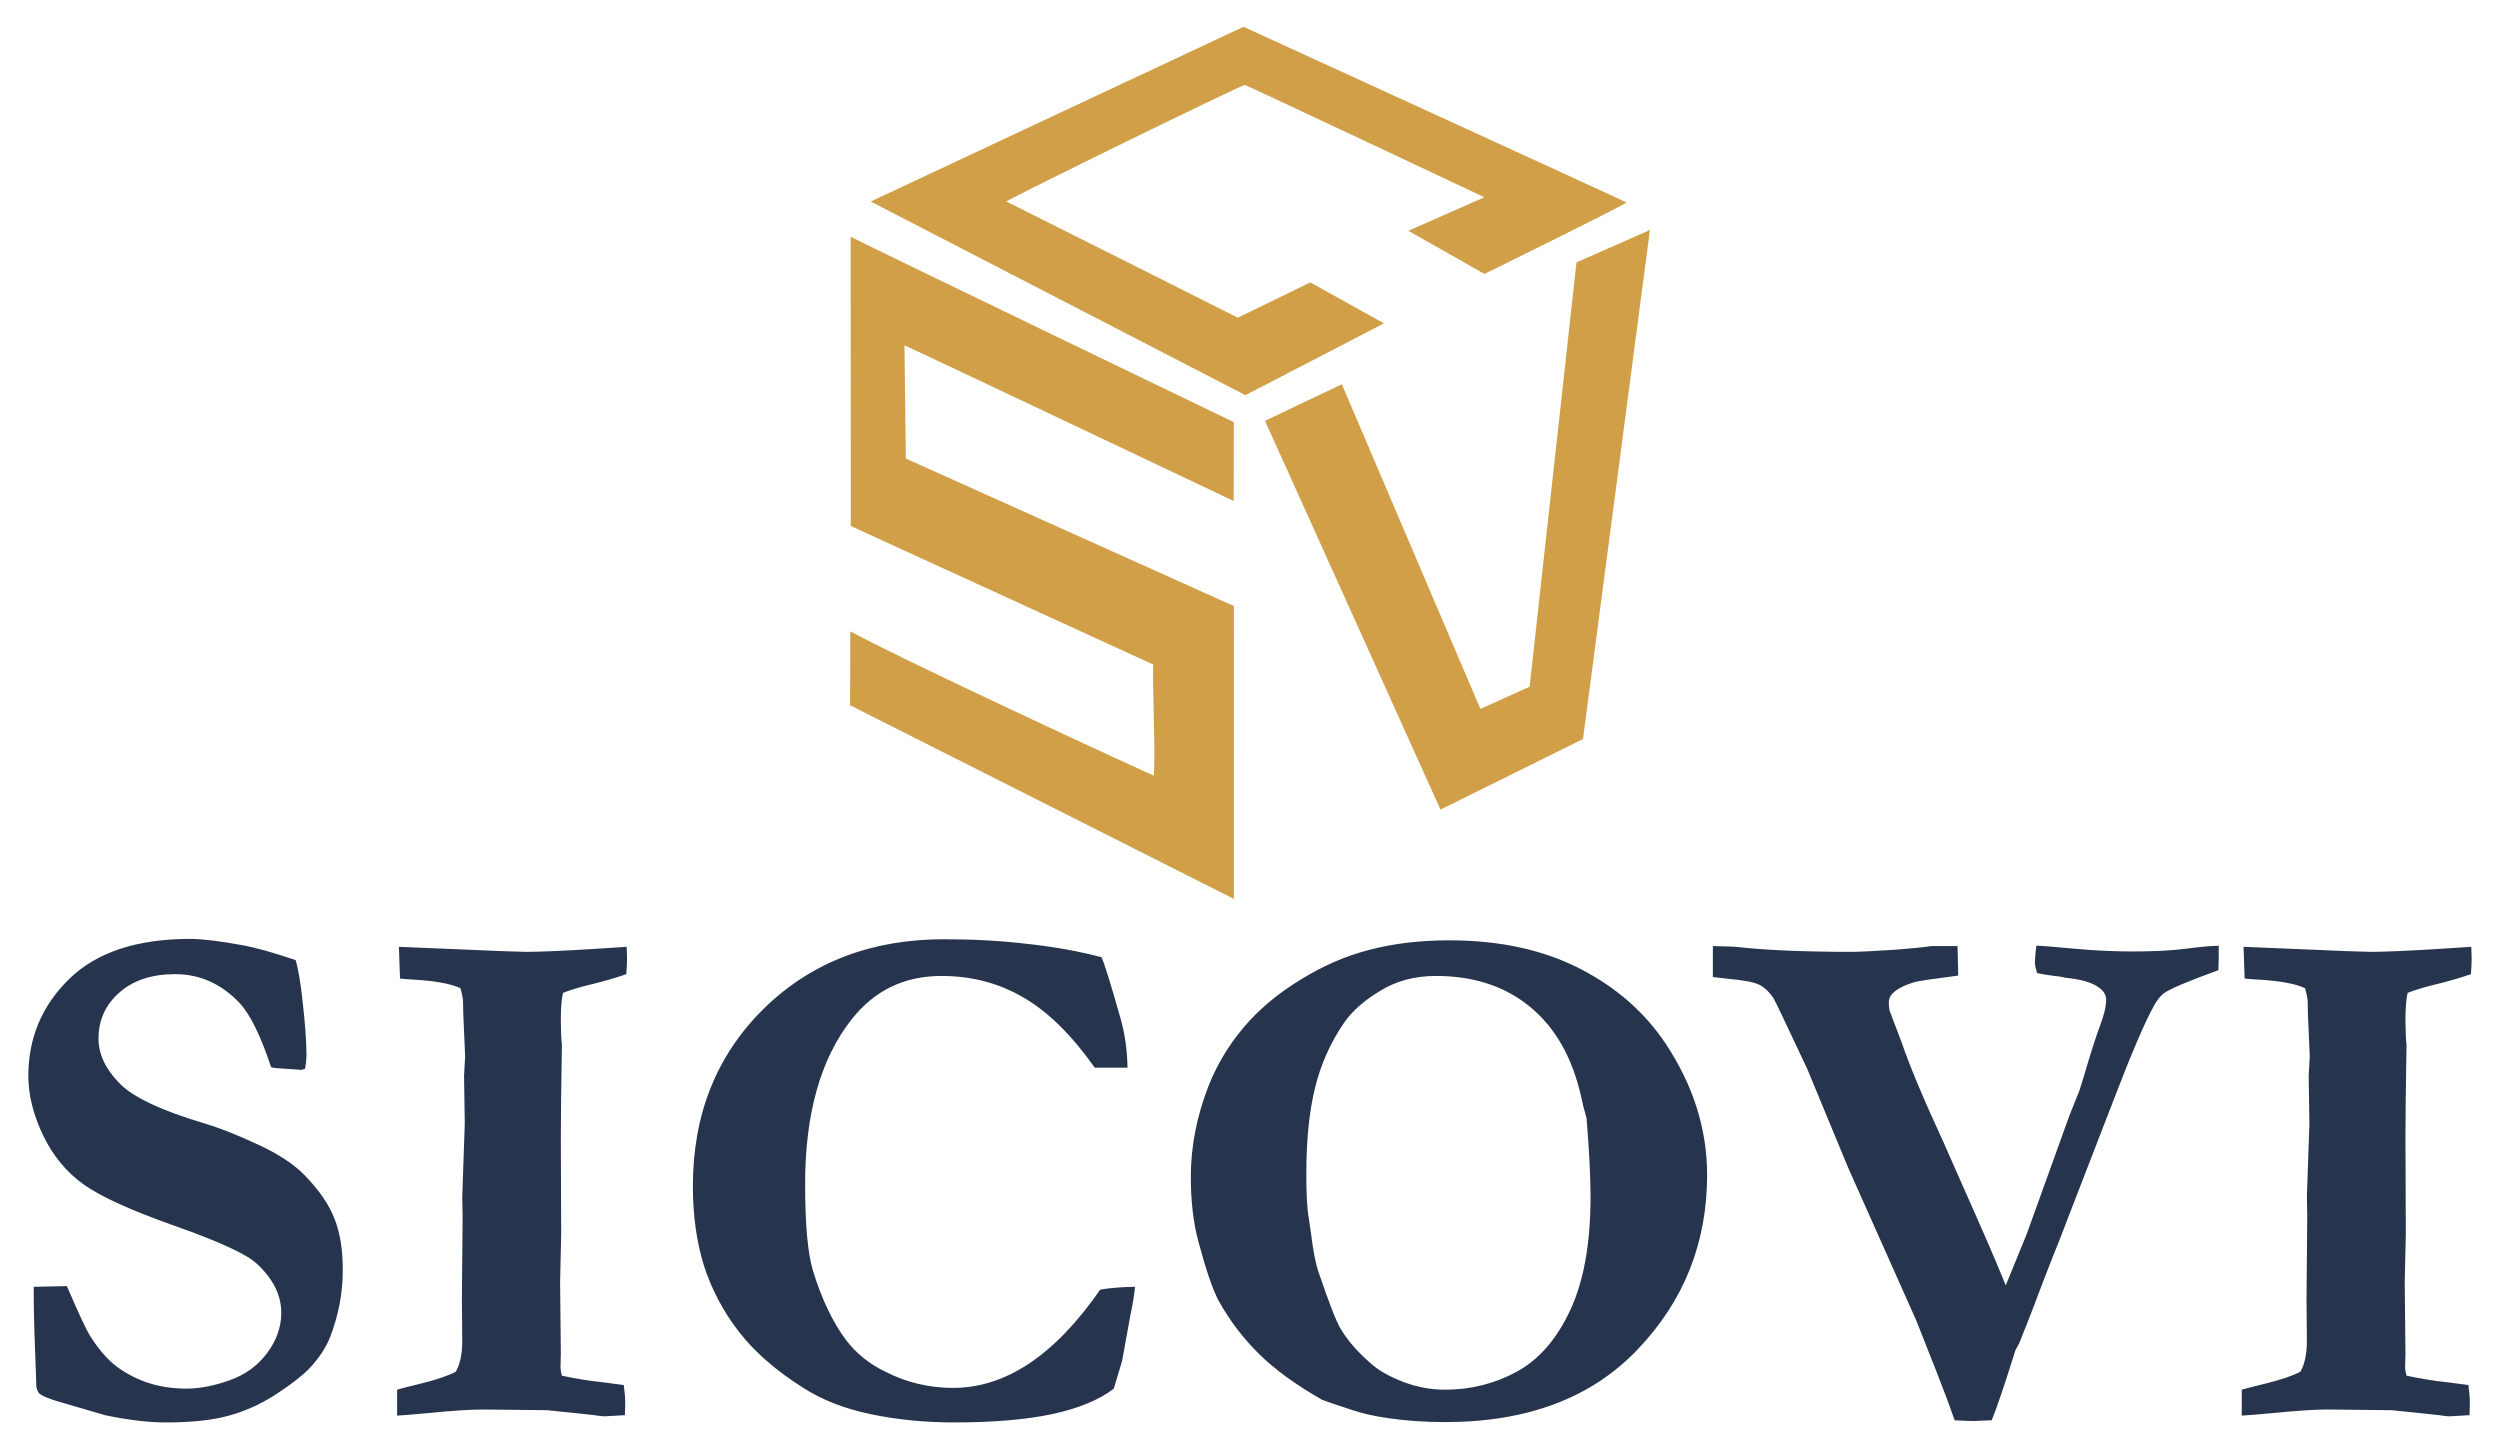
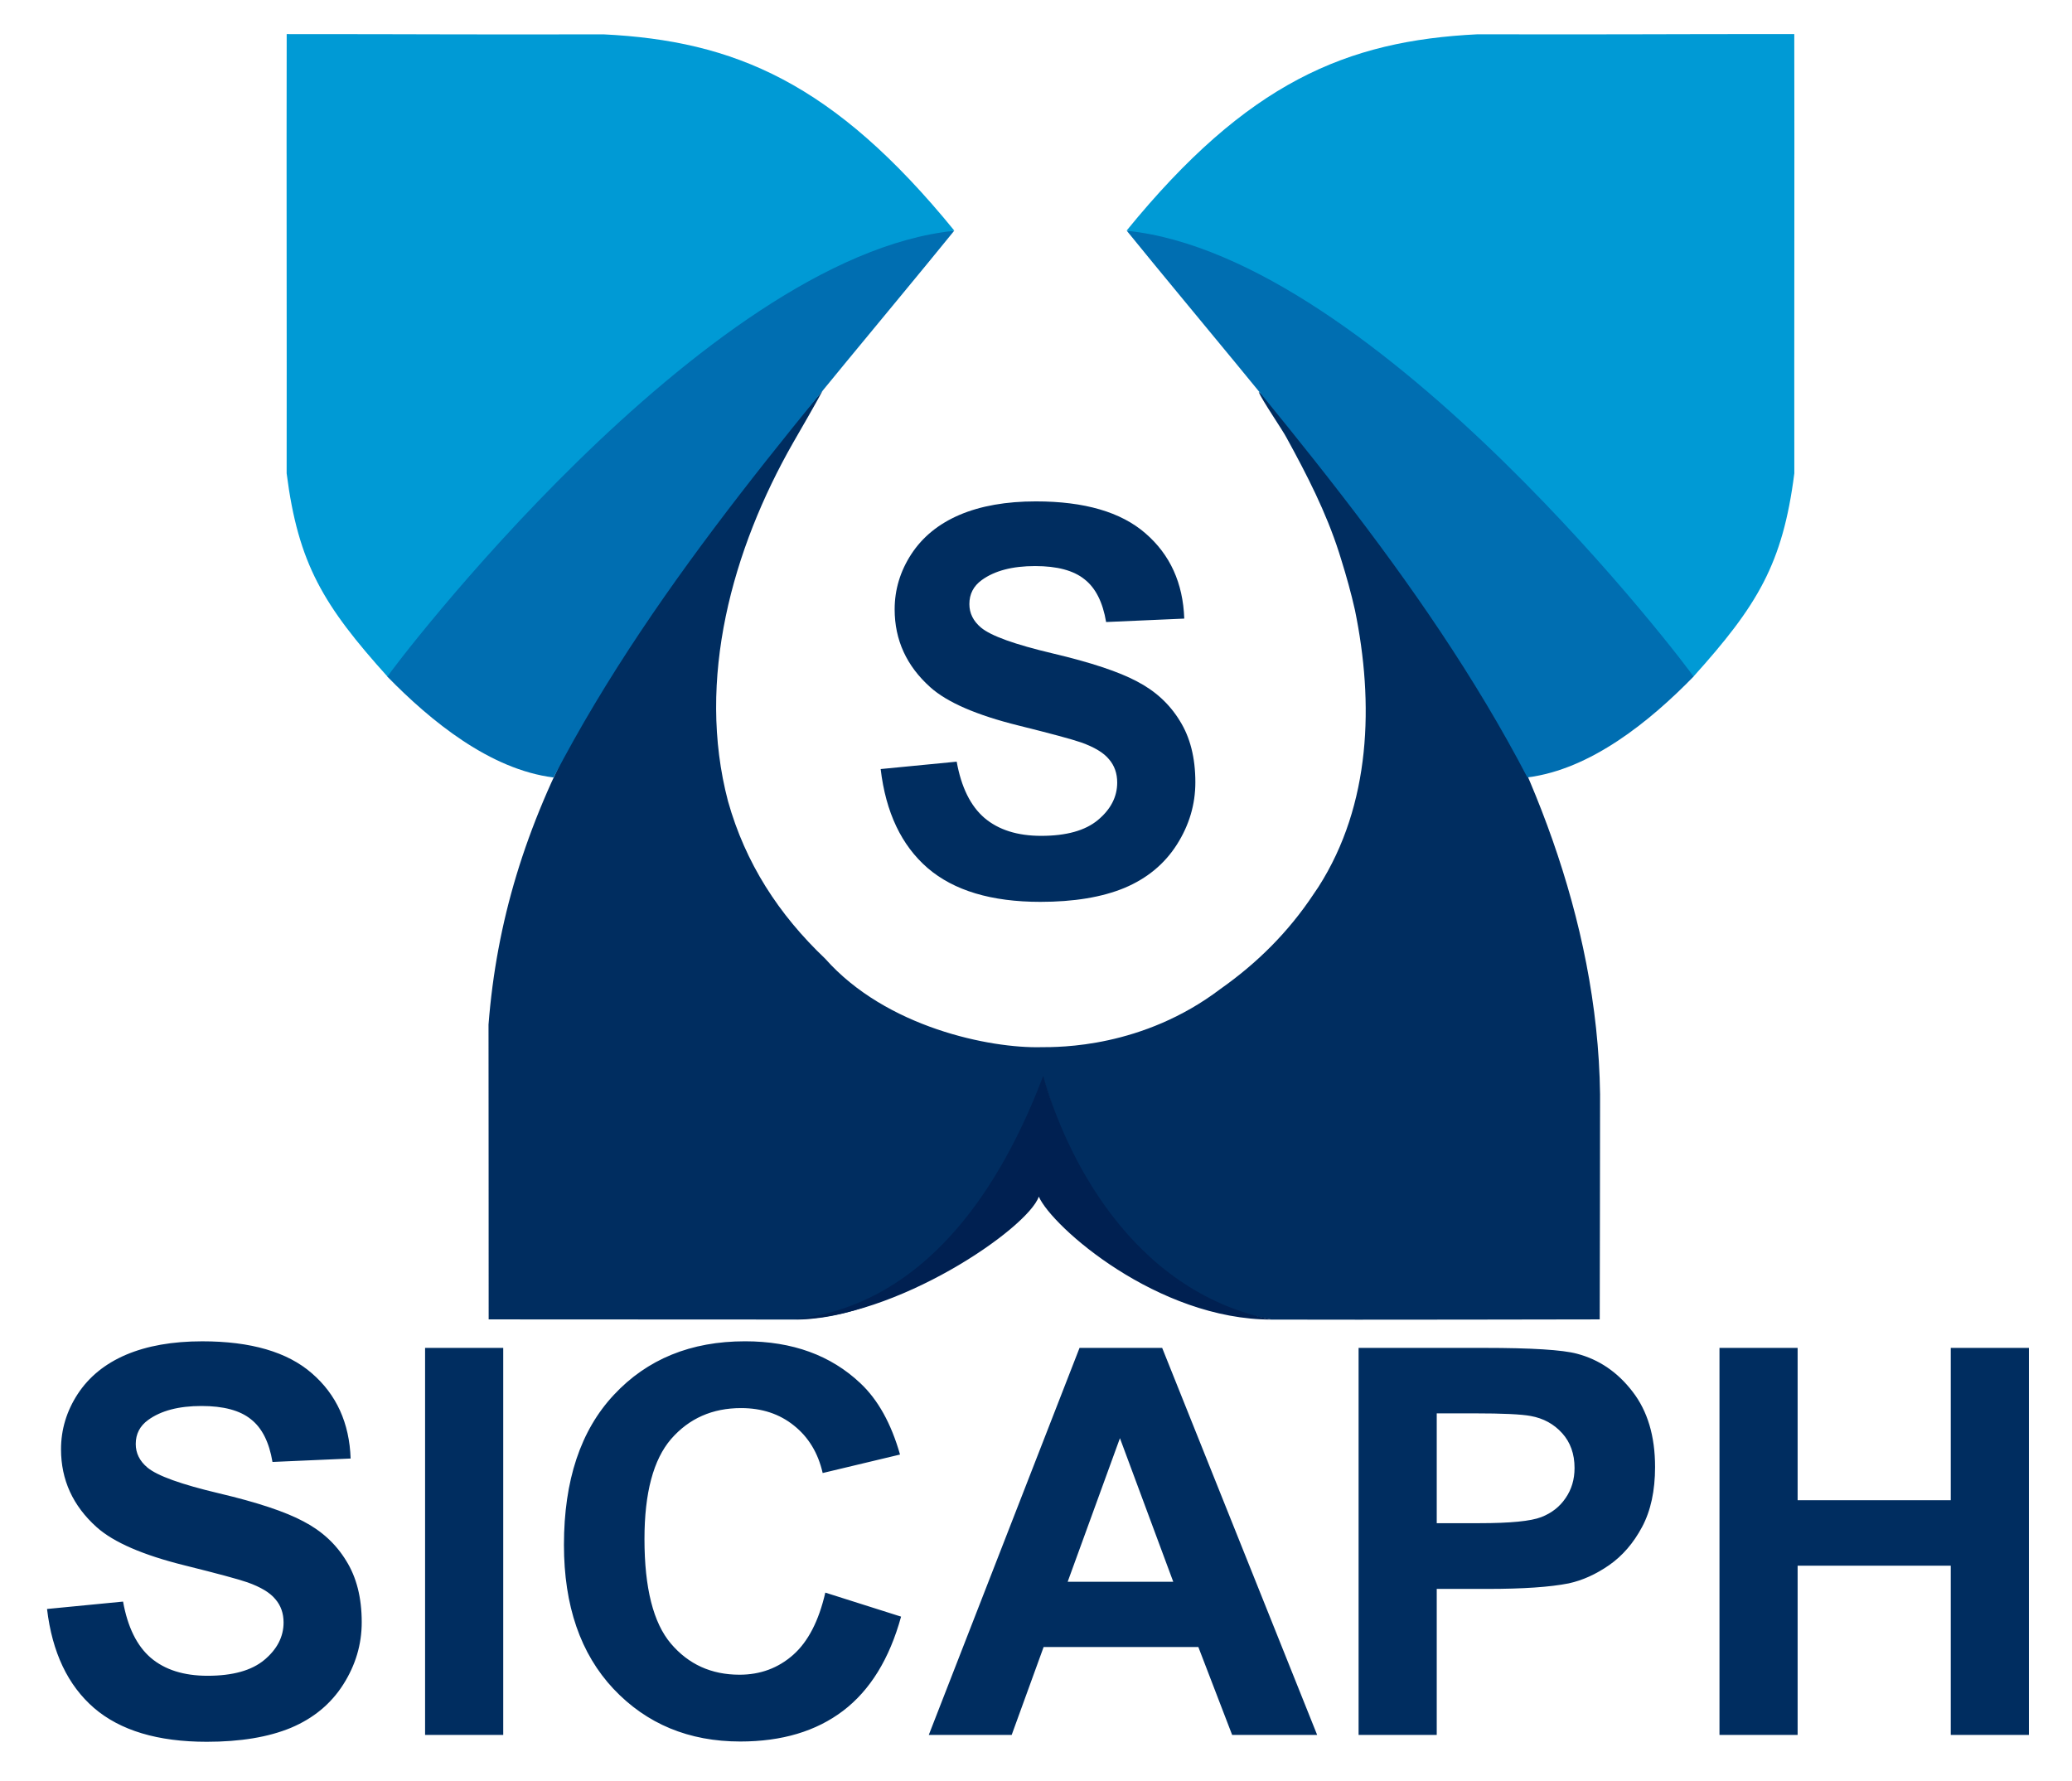
- <svg xmlns="http://www.w3.org/2000/svg" version="1.1" id="svg1" width="475" height="276" viewBox="0 0 475 276" xml:space="preserve">
-   <defs id="defs1" />
-   <g id="g1">
-     <path style="fill:#d09f48" d="m 161.511,133.999 0.053,-14.038 c 11.483,6.211 57.607,27.482 57.676,27.41 0.306,-4.934 -0.286,-16.169 -0.132,-21.111 l -57.46,-26.32 -0.013,-54.942 c 4.642,2.365 72.79,35.212 72.79,35.212 l -0.024,14.983 c 0,0 -59.178,-28.11 -62.548,-29.564 l 0.256,21.494 62.325,28.024 0.015,55.654 z m 93.436,-60.984 26.327,61.683 9.354,-4.227 8.905,-80.622 13.956,-6.149 -12.719,96.717 -27.074,13.407 -33.347,-73.874 z M 165.432,38.287 236.261,5.089 c 0,0 72.591,33.208 72.755,33.375 0.219,0.222 -26.972,13.585 -26.972,13.585 l -14.453,-8.201 14.443,-6.369 c 0,0 -45.271,-21.341 -45.512,-21.341 -0.698,0 -45.523,21.935 -45.293,22.157 13.508,6.736 43.952,22.067 43.952,22.067 l 13.781,-6.7 13.992,7.773 -26.324,13.642 z" id="path3" />
-   </g>
-   <g id="layer1">
-     <path style="font-weight:bold;font-size:140px;font-family:Garamond;-inkscape-font-specification:'Garamond Bold';fill:#26344e" d="m 56.177,182.423 q 0.684,2.324 1.23,7.041 0.82,7.041 0.82,10.938 0,1.23 -0.273,2.666 l -0.684,0.205 -4.922,-0.342 -0.82,-0.137 q -3.008,-9.023 -6.016,-12.236 -5.195,-5.469 -12.236,-5.469 -6.699,0 -10.664,3.555 -3.896,3.486 -3.896,8.682 0,4.375 3.896,8.408 3.828,4.033 16.27,7.725 4.17,1.23 10.049,3.965 5.947,2.734 9.023,5.947 4.102,4.238 5.605,8.203 1.572,3.896 1.572,9.775 0,6.426 -2.393,12.646 -1.299,3.281 -4.17,6.221 -2.051,2.051 -6.357,4.854 -4.307,2.734 -8.955,3.965 -4.58,1.23 -11.826,1.23 -4.785,0 -11.416,-1.367 l -8.203,-2.393 Q 8.394,265.548 7.505,264.796 7.163,264.522 6.89,263.497 v -0.752 q 0,-0.752 -0.342,-9.365 -0.137,-4.443 -0.137,-6.289 v -2.598 l 6.289,-0.137 q 3.281,7.588 4.238,9.16 2.119,3.486 4.648,5.674 2.598,2.119 6.152,3.418 3.555,1.23 7.725,1.23 3.691,0 8.135,-1.572 4.443,-1.572 7.109,-5.127 2.734,-3.623 2.734,-7.725 0,-5.059 -4.717,-9.365 -2.871,-2.666 -15.449,-7.109 -12.578,-4.443 -17.432,-7.93 -4.854,-3.486 -7.656,-9.297 -2.803,-5.879 -2.803,-11.279 0,-10.869 7.793,-18.457 7.793,-7.588 22.969,-7.588 3.281,0 9.707,1.162 3.896,0.684 10.322,2.871 z m 19.277,86.543 v -4.922 q 1.367,-0.41 4.512,-1.162 4.443,-1.094 6.631,-2.256 1.23,-2.119 1.23,-5.879 l -0.068,-8.066 0.137,-15.586 -0.068,-3.691 q 0.479,-13.535 0.479,-13.945 l -0.137,-9.092 0.205,-3.691 -0.342,-7.793 -0.068,-2.939 q -0.068,-0.684 -0.479,-2.188 -2.803,-1.299 -9.092,-1.641 -1.504,-0.068 -2.393,-0.205 l -0.205,-6.016 19.551,0.82 q 3.623,0.137 4.512,0.137 4.033,0 12.92,-0.547 4.99,-0.342 6.289,-0.41 0.068,1.299 0.068,2.188 0,1.162 -0.137,3.008 -2.734,0.957 -6.289,1.846 -3.486,0.82 -5.742,1.709 -0.41,1.777 -0.41,5.127 0,2.939 0.205,4.785 -0.205,11.553 -0.205,17.773 l 0.068,18.047 -0.205,9.16 0.137,13.672 -0.068,2.598 q 0,0.547 0.273,1.572 4.17,0.889 7.588,1.23 0.615,0.068 4.17,0.547 0.273,2.051 0.273,3.418 0,0.752 -0.068,2.324 -0.889,0 -1.367,0.068 -2.188,0.137 -2.529,0.137 -0.479,0 -1.777,-0.205 -0.957,-0.137 -9.092,-0.957 l -12.1,-0.137 q -3.623,0 -10.527,0.684 -4.512,0.41 -5.879,0.479 z M 209.302,181.876 q 0.889,2.051 3.623,11.689 1.23,4.375 1.299,9.297 h -6.221 q -6.562,-9.297 -13.535,-13.33 -6.973,-4.102 -15.586,-4.102 -10.596,0 -17.09,8.271 -8.818,11.211 -8.818,31.24 0,11.621 1.504,16.543 2.461,7.998 6.221,13.057 2.871,3.828 7.52,6.084 6.016,3.076 12.852,3.076 7.52,0 14.492,-4.648 7.041,-4.717 13.467,-14.014 2.529,-0.479 6.631,-0.547 -0.273,2.598 -0.889,5.4 -0.205,1.094 -1.572,8.682 l -0.615,2.051 -0.957,3.213 q -4.17,3.213 -11.758,4.854 -7.52,1.572 -18.525,1.572 -8.408,0 -15.928,-1.572 -7.451,-1.572 -12.783,-4.99 -7.793,-4.922 -12.236,-10.664 -4.443,-5.742 -6.631,-12.51 -2.119,-6.768 -2.119,-15.176 0,-20.371 13.398,-33.633 13.467,-13.262 34.316,-13.262 8.477,0 15.928,0.889 7.52,0.82 14.014,2.529 z m 16.953,41.699 q 0,-8.477 3.281,-17.021 2.393,-6.152 6.699,-11.279 4.307,-5.127 10.801,-9.092 6.494,-4.033 13.262,-5.742 6.768,-1.777 15.107,-1.777 14.219,0 24.678,5.332 10.459,5.332 16.475,14.424 7.793,11.826 7.793,24.814 0,19.346 -13.193,33.154 -13.125,13.809 -36.572,13.809 -5.811,0 -10.869,-0.752 -3.828,-0.547 -6.699,-1.504 -5.195,-1.709 -5.811,-1.982 -7.451,-4.238 -11.963,-8.682 -4.512,-4.443 -7.656,-10.049 -1.709,-3.145 -3.896,-11.348 -1.436,-5.264 -1.436,-12.305 z m 46.553,-38.145 q -5.947,0 -10.527,2.803 -4.58,2.734 -6.904,6.084 -3.896,5.674 -5.537,12.441 -1.641,6.699 -1.641,16.338 0,5.879 0.479,8.408 0.137,0.82 0.41,2.803 0.615,5.059 1.436,7.383 2.939,8.682 4.17,10.732 2.051,3.486 6.084,6.904 2.051,1.777 5.947,3.281 3.896,1.436 7.793,1.436 7.383,0 13.672,-3.418 6.357,-3.486 10.186,-11.758 3.828,-8.271 3.828,-21.533 0,-5.469 -0.752,-14.834 l -0.342,-1.299 q -0.205,-0.547 -0.684,-2.803 -2.529,-11.211 -9.707,-17.09 -7.109,-5.879 -17.91,-5.879 z m 52.637,0.205 v -5.879 q 3.555,0.068 4.307,0.137 8.408,0.957 22.08,0.957 2.051,0 8.34,-0.41 4.512,-0.342 6.768,-0.684 h 4.99 q 0.137,4.99 0.137,5.605 -6.836,0.889 -7.998,1.162 -3.008,0.82 -4.443,2.188 -0.752,0.752 -0.752,1.777 0,0.752 0.137,1.504 l 2.256,5.947 q 2.393,6.973 7.93,18.936 l 7.793,17.637 q 2.256,5.127 4.102,9.707 l 3.965,-9.707 8.135,-22.559 1.914,-4.785 q 0.342,-1.025 0.889,-2.871 1.777,-6.084 2.939,-9.229 1.23,-3.145 1.23,-5.127 0,-1.299 -1.299,-2.256 -1.982,-1.504 -6.494,-1.914 -0.957,-0.273 -2.529,-0.41 -1.572,-0.205 -2.803,-0.479 -0.41,-1.367 -0.41,-2.051 0,-0.889 0.273,-3.145 1.23,0 7.041,0.547 5.811,0.547 11.348,0.547 5.674,0 9.707,-0.479 4.033,-0.547 6.562,-0.615 v 2.188 q 0,0.82 -0.068,2.461 -8.818,3.213 -10.322,4.375 -0.957,0.684 -1.846,2.256 -2.598,4.58 -7.93,18.525 l -8.75,22.627 q -1.23,3.281 -2.734,6.973 -1.436,3.623 -3.076,7.998 -0.342,1.025 -3.213,8.203 l -0.684,1.23 q -3.008,9.639 -4.512,13.33 -2.734,0.137 -3.418,0.137 -1.299,0 -3.623,-0.137 -0.752,-2.051 -1.504,-4.17 -0.752,-2.119 -5.811,-14.834 l -12.92,-28.984 -7.725,-18.662 q -5.947,-12.715 -6.494,-13.604 -1.162,-1.709 -2.598,-2.461 -1.436,-0.752 -5.947,-1.162 z m 100.488,83.33 v -4.922 q 1.367,-0.41 4.512,-1.162 4.443,-1.094 6.631,-2.256 1.23,-2.119 1.23,-5.879 l -0.068,-8.066 0.137,-15.586 -0.068,-3.691 q 0.479,-13.535 0.479,-13.945 l -0.137,-9.092 0.205,-3.691 -0.342,-7.793 -0.068,-2.939 q -0.068,-0.684 -0.479,-2.188 -2.803,-1.299 -9.092,-1.641 -1.504,-0.068 -2.393,-0.205 l -0.205,-6.016 19.551,0.82 q 3.623,0.137 4.512,0.137 4.033,0 12.92,-0.547 4.99,-0.342 6.289,-0.41 0.068,1.299 0.068,2.188 0,1.162 -0.137,3.008 -2.734,0.957 -6.289,1.846 -3.486,0.82 -5.742,1.709 -0.41,1.777 -0.41,5.127 0,2.939 0.205,4.785 -0.205,11.553 -0.205,17.773 l 0.068,18.047 -0.205,9.16 0.137,13.672 -0.068,2.598 q 0,0.547 0.273,1.572 4.17,0.889 7.588,1.23 0.615,0.068 4.17,0.547 0.273,2.051 0.273,3.418 0,0.752 -0.068,2.324 -0.889,0 -1.367,0.068 -2.188,0.137 -2.529,0.137 -0.479,0 -1.777,-0.205 -0.957,-0.137 -9.092,-0.957 l -12.1,-0.137 q -3.623,0 -10.527,0.684 -4.512,0.41 -5.879,0.479 z" id="text4" aria-label="SICOVI" />
-   </g>
+ <svg xmlns="http://www.w3.org/2000/svg" version="1.1" width="320" height="275" id="svg41" xml:space="preserve">
+   <defs id="defs41">
+     <rect x="8.617" y="478.261" width="649.89" height="142.904" id="rect42" />
+     <rect x="17.953" y="440.92" width="641.99" height="178.809" id="rect41" />
+   </defs>
+   <path d="m 127.055,60.321 c -0.669,1.295 -3.827,6.8 -4.565,8.055 -9.393,16.454 -14.997,36.582 -10.056,55.371 2.685,9.557 7.808,17.478 15.007,24.319 9.445,10.668 25.534,13.861 33.333,13.669 2.826,-0.005 15.692,0.118 27.689,-8.977 5.709,-4.019 10.53,-8.819 14.399,-14.653 l 0.765,-1.132 c 8.131,-12.711 8.581,-28.395 5.629,-42.759 -0.593,-2.64 -1.319,-5.23 -2.125,-7.812 l -0.34,-1.09 c -2.012,-6.255 -4.942,-11.955 -8.095,-17.705 -0.586,-1.144 -3.851,-5.89 -4.309,-7.09 8.596,6.035 51.996,53.604 52.728,108.491 -0.022,7.796 -0.017,28.384 -0.054,34.77 0,0 -37.833,0.079 -50.66,0.03 -15.637,-2.859 -19.931,-9.245 -25.616,-16.234 -4.599,-5.655 -8.173,-16.142 -9.666,-21.008 -3.489,11.388 -6.951,16.431 -11.522,22.991 -10.519,15.097 -27.152,14.243 -27.152,14.243 -9.211,-0.01 -35.146,-0.017 -46.976,-0.022 -0.013,-15.922 0.003,-30.218 -0.022,-45.535 2.479,-31.669 17.552,-58.393 51.607,-97.922 z" fill="#002d60" id="path1" style="stroke-width:0.474" />
+   <path d="m 44.278,5.269 c 21.257,-0.003 27.345,0.088 48.914,0.035 20.23,0.993 35.544,7.421 54.189,30.307 -37.012,10.519 -63.722,40.51 -87.488,68.943 -9.931,-11.027 -13.835,-17.447 -15.623,-31.441 0.033,-19.996 -0.04,-47.848 0.007,-67.844 z" fill="#009ad5" id="path2" style="stroke-width:0.474" />
+   <path d="m 147.364,35.646 c -21.889,26.947 -45.745,53.468 -61.872,84.434 -9.808,-1.222 -18.97,-8.716 -25.663,-15.568 0.326,-0.731 48.744,-64.875 87.535,-68.865 z" fill="#006eb1" id="path5" style="display:inline;stroke-width:0.474" />
+   <path d="m 161.12,166.165 c 3.26,11.735 13.319,33.225 35.305,37.641 -17.666,0.031 -33.953,-14.341 -35.992,-18.99 -1.693,4.904 -22.059,18.966 -37.936,18.963 22.681,-2.368 33.656,-24.581 38.623,-37.614 z" fill="#002051" id="path13" style="display:inline;stroke-width:0.474" />
+   <path d="" fill="#001926" id="path40" />
+   <path d="" fill="#002a2a" id="path41" />
+   <path d="m 277.108,5.261 c -21.257,-0.003 -27.345,0.088 -48.914,0.035 -20.23,0.993 -35.544,7.421 -54.189,30.307 37.012,10.519 63.722,40.51 87.488,68.943 9.931,-11.027 13.835,-17.447 15.623,-31.441 -0.033,-19.996 0.04,-47.848 -0.007,-67.844 z" fill="#009ad5" id="path2-0" style="stroke-width:0.474" />
+   <path d="m 174.014,35.635 c 21.889,26.947 45.745,53.468 61.872,84.434 9.808,-1.222 18.97,-8.716 25.663,-15.568 -0.326,-0.731 -48.744,-64.875 -87.535,-68.865 z" fill="#006eb1" id="path5-8" style="display:inline;stroke-width:0.474" />
+   <path style="font-weight:bold;font-size:126.667px;font-family:Arial;-inkscape-font-specification:'Arial Bold';text-align:center;text-anchor:middle;white-space:pre;fill:#002d60;stroke-width:0.659" d="m 7.264,248.504 11.742,-1.142 c 0.707,3.941 2.134,6.836 4.281,8.685 2.175,1.848 5.097,2.773 8.766,2.773 3.887,0 6.809,-0.815 8.766,-2.446 1.984,-1.658 2.976,-3.588 2.976,-5.79 0,-1.413 -0.421,-2.609 -1.264,-3.588 -0.815,-1.006 -2.256,-1.876 -4.322,-2.609 -1.413,-0.489 -4.634,-1.359 -9.663,-2.609 -6.469,-1.604 -11.009,-3.574 -13.618,-5.912 -3.67,-3.289 -5.504,-7.298 -5.504,-12.028 0,-3.044 0.856,-5.885 2.569,-8.521 1.74,-2.664 4.227,-4.689 7.461,-6.075 3.262,-1.386 7.19,-2.079 11.783,-2.079 7.502,0 13.142,1.644 16.921,4.933 3.805,3.289 5.803,7.679 5.994,13.17 l -12.069,0.53 c -0.516,-3.072 -1.631,-5.273 -3.343,-6.605 -1.685,-1.359 -4.227,-2.039 -7.624,-2.039 -3.506,0 -6.252,0.72 -8.236,2.161 -1.278,0.924 -1.916,2.161 -1.916,3.71 0,1.413 0.598,2.623 1.794,3.629 1.522,1.278 5.219,2.609 11.09,3.996 5.871,1.386 10.207,2.827 13.006,4.322 2.827,1.468 5.029,3.493 6.605,6.075 1.604,2.555 2.406,5.722 2.406,9.5 0,3.425 -0.951,6.632 -2.854,9.622 -1.903,2.99 -4.594,5.219 -8.073,6.687 -3.479,1.441 -7.815,2.161 -13.006,2.161 -7.556,0 -13.36,-1.74 -17.41,-5.219 -4.05,-3.506 -6.469,-8.603 -7.258,-15.29 z m 58.386,19.448 v -59.772 h 12.069 v 59.772 z m 61.811,-21.976 11.702,3.71 c -1.794,6.524 -4.784,11.376 -8.97,14.556 -4.159,3.153 -9.446,4.73 -15.861,4.73 -7.937,0 -14.461,-2.705 -19.571,-8.114 -5.11,-5.436 -7.665,-12.857 -7.665,-22.262 0,-9.948 2.569,-17.668 7.706,-23.159 5.137,-5.518 11.892,-8.277 20.264,-8.277 7.312,0 13.251,2.161 17.818,6.483 2.718,2.555 4.757,6.225 6.116,11.009 l -11.946,2.854 c -0.707,-3.099 -2.188,-5.545 -4.444,-7.339 -2.229,-1.794 -4.947,-2.691 -8.155,-2.691 -4.431,0 -8.032,1.59 -10.805,4.77 -2.745,3.18 -4.118,8.331 -4.118,15.453 0,7.557 1.359,12.938 4.077,16.146 2.718,3.207 6.252,4.811 10.601,4.811 3.207,0 5.966,-1.019 8.277,-3.058 2.31,-2.039 3.969,-5.246 4.974,-9.622 z m 75.959,21.976 h -13.129 l -5.219,-13.577 h -23.893 l -4.933,13.577 h -12.803 l 23.281,-59.772 h 12.762 z m -22.221,-23.648 -8.236,-22.18 -8.073,22.18 z m 28.622,23.648 v -59.772 h 19.367 c 7.339,0 12.123,0.299 14.352,0.897 3.425,0.897 6.293,2.854 8.603,5.871 2.31,2.99 3.466,6.863 3.466,11.62 0,3.67 -0.666,6.755 -1.998,9.255 -1.332,2.501 -3.031,4.471 -5.097,5.912 -2.039,1.413 -4.118,2.351 -6.238,2.813 -2.881,0.571 -7.054,0.856 -12.517,0.856 h -7.869 v 22.547 z m 12.069,-49.661 v 16.961 h 6.605 c 4.757,0 7.937,-0.313 9.541,-0.938 1.604,-0.625 2.854,-1.604 3.751,-2.936 0.924,-1.332 1.386,-2.881 1.386,-4.648 0,-2.175 -0.639,-3.969 -1.916,-5.382 -1.278,-1.413 -2.895,-2.297 -4.852,-2.65 -1.441,-0.272 -4.335,-0.408 -8.685,-0.408 z m 43.667,49.661 v -59.772 h 12.069 v 23.526 h 23.648 v -23.526 h 12.069 v 59.772 h -12.069 v -26.135 h -23.648 v 26.135 z" id="text41" aria-label="SICAPH&#10;" />
+   <path d="m 136.01,118.779 11.742,-1.142 c 0.707,3.941 2.134,6.836 4.281,8.685 2.175,1.848 5.097,2.773 8.766,2.773 3.887,0 6.809,-0.815 8.766,-2.446 1.984,-1.658 2.976,-3.588 2.976,-5.79 0,-1.413 -0.421,-2.609 -1.264,-3.588 -0.815,-1.006 -2.256,-1.876 -4.322,-2.609 -1.413,-0.489 -4.634,-1.359 -9.663,-2.609 -6.469,-1.604 -11.009,-3.574 -13.618,-5.912 -3.67,-3.289 -5.504,-7.298 -5.504,-12.028 0,-3.044 0.856,-5.885 2.569,-8.521 1.74,-2.664 4.227,-4.689 7.461,-6.075 3.262,-1.386 7.19,-2.079 11.783,-2.079 7.502,0 13.142,1.644 16.921,4.933 3.805,3.289 5.803,7.679 5.994,13.17 l -12.069,0.53 c -0.516,-3.072 -1.631,-5.273 -3.343,-6.605 -1.685,-1.359 -4.227,-2.039 -7.624,-2.039 -3.506,0 -6.252,0.72 -8.236,2.161 -1.278,0.924 -1.916,2.161 -1.916,3.71 0,1.413 0.598,2.623 1.794,3.629 1.522,1.278 5.219,2.609 11.09,3.996 5.871,1.386 10.207,2.827 13.006,4.322 2.827,1.468 5.029,3.493 6.605,6.075 1.604,2.555 2.406,5.722 2.406,9.5 0,3.425 -0.951,6.632 -2.854,9.622 -1.903,2.99 -4.594,5.219 -8.073,6.687 -3.479,1.441 -7.815,2.161 -13.006,2.161 -7.557,0 -13.36,-1.74 -17.41,-5.219 -4.05,-3.506 -6.469,-8.603 -7.258,-15.29 z" style="font-weight:bold;font-size:126.667px;font-family:Arial;-inkscape-font-specification:'Arial Bold';text-align:center;text-anchor:middle;white-space:pre;fill:#002d60;stroke-width:0.474" id="path1-0" />
</svg>
